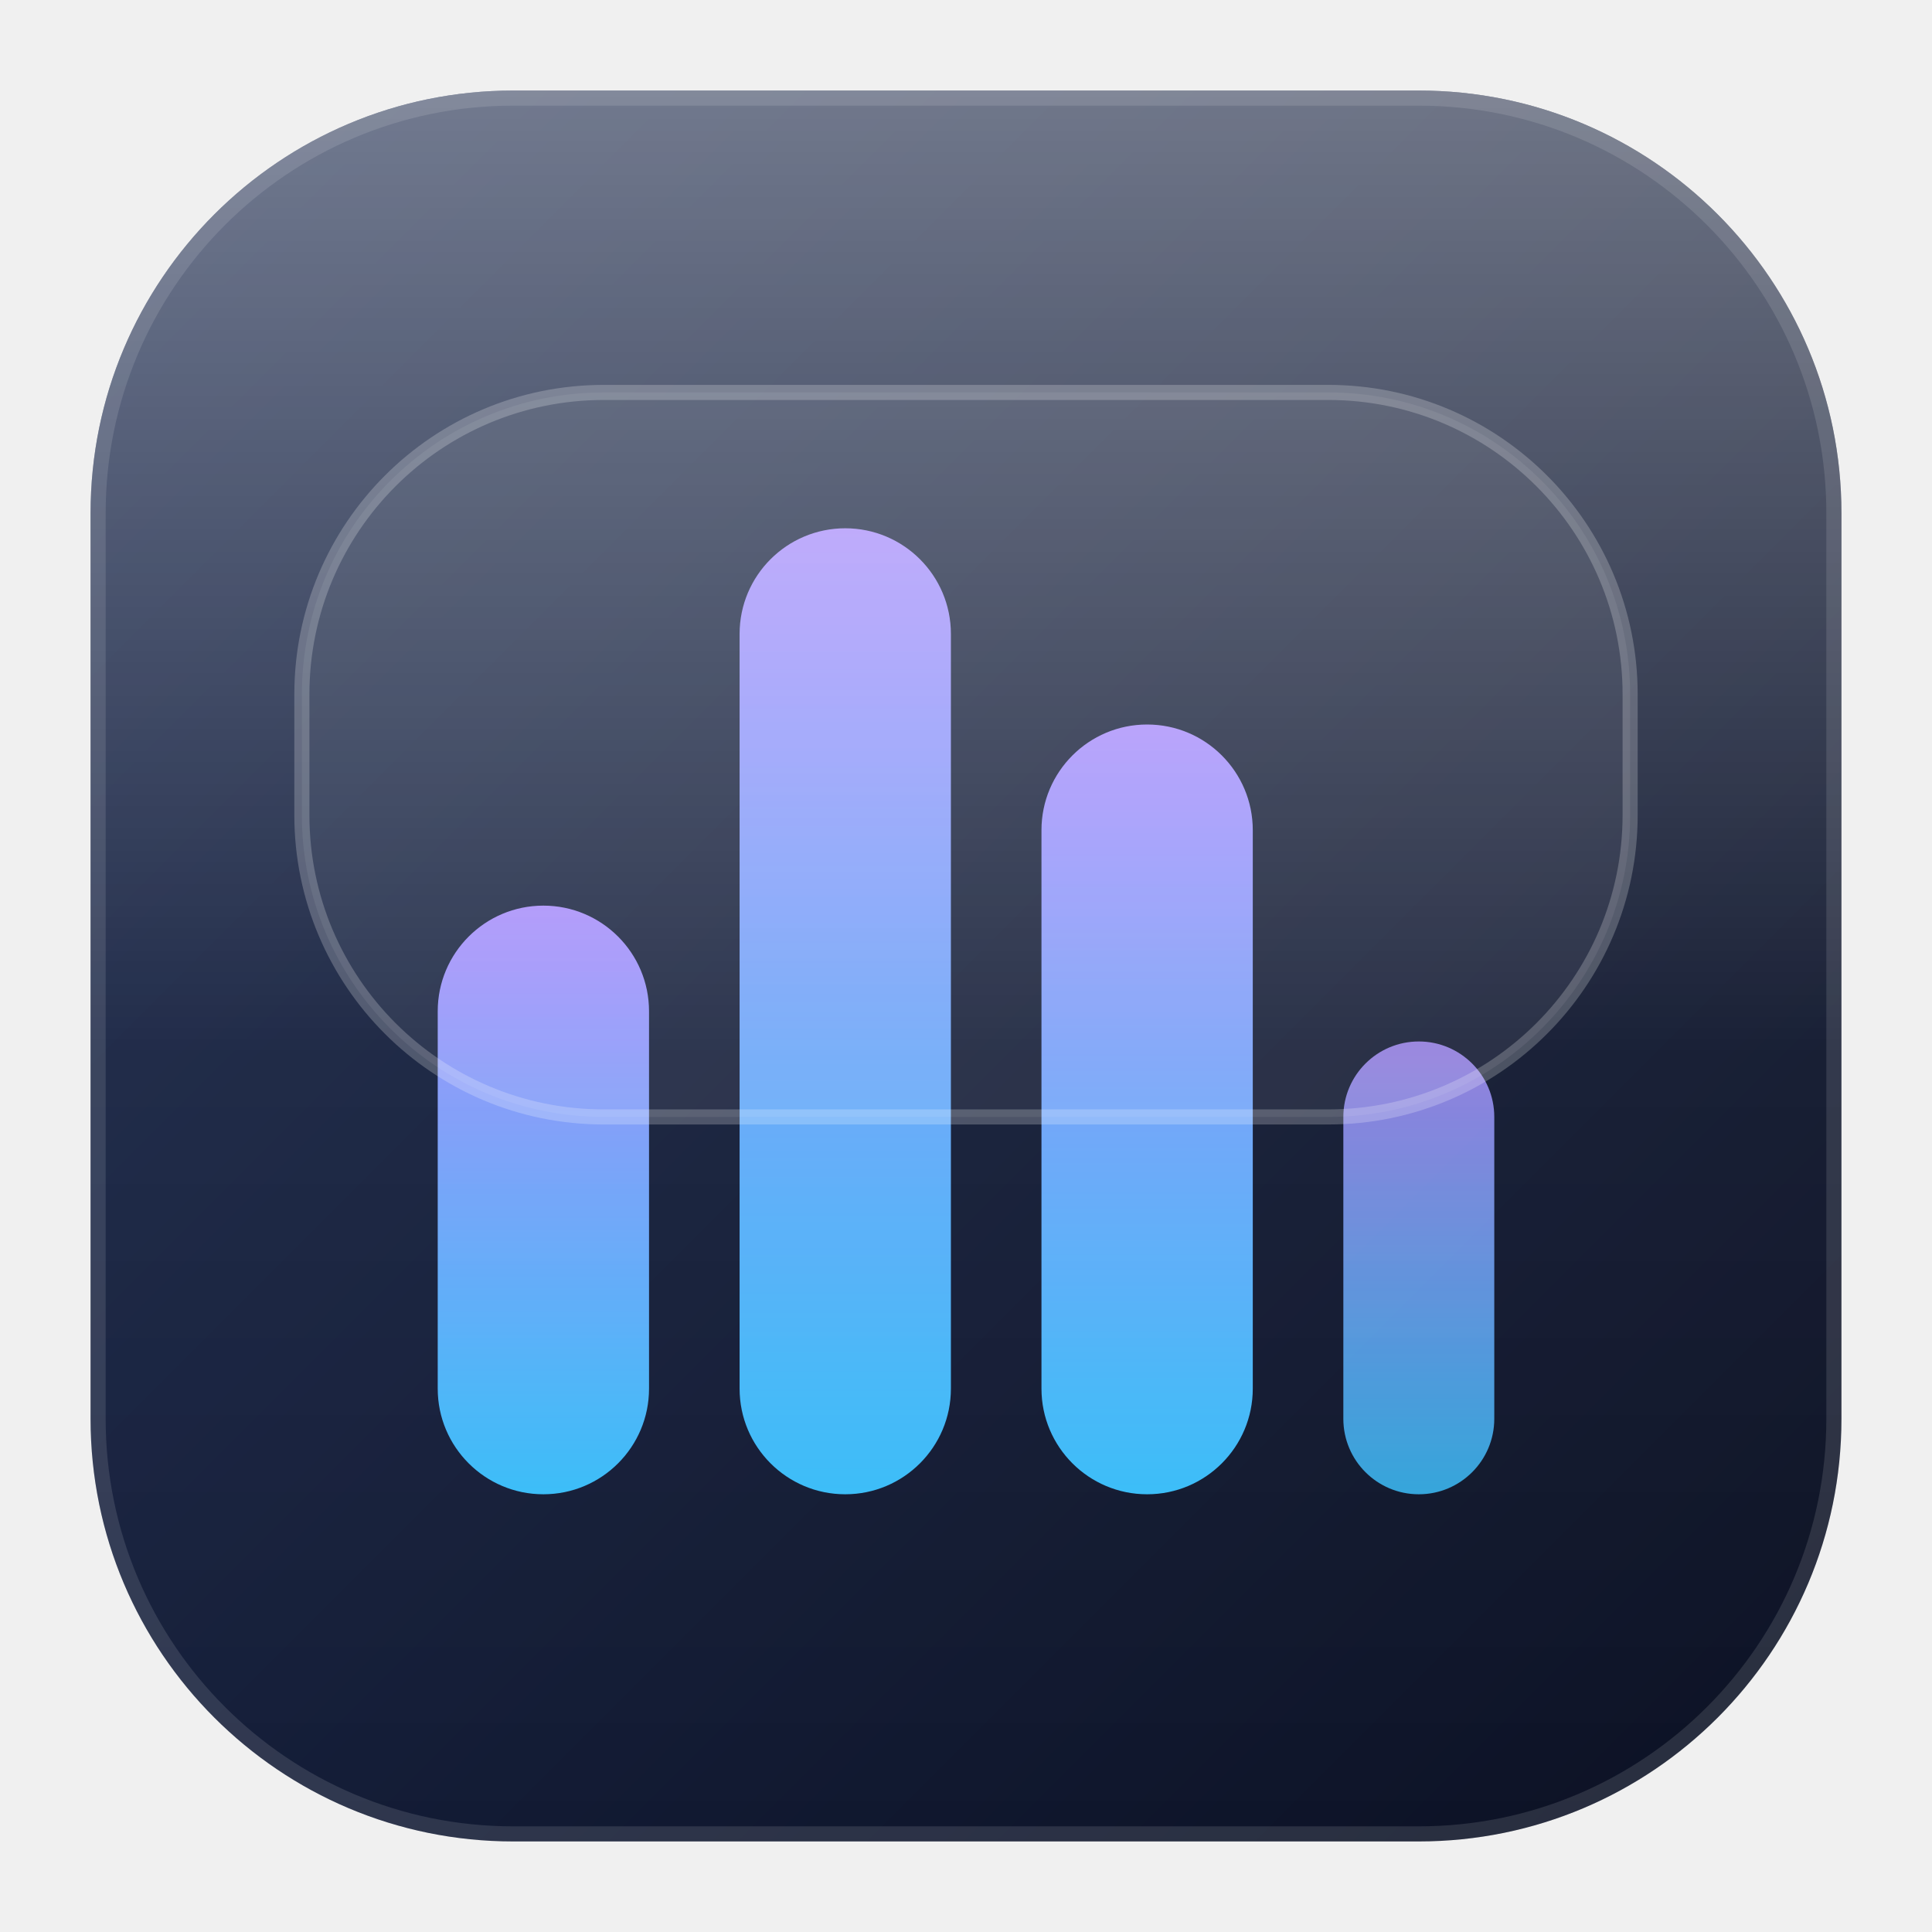
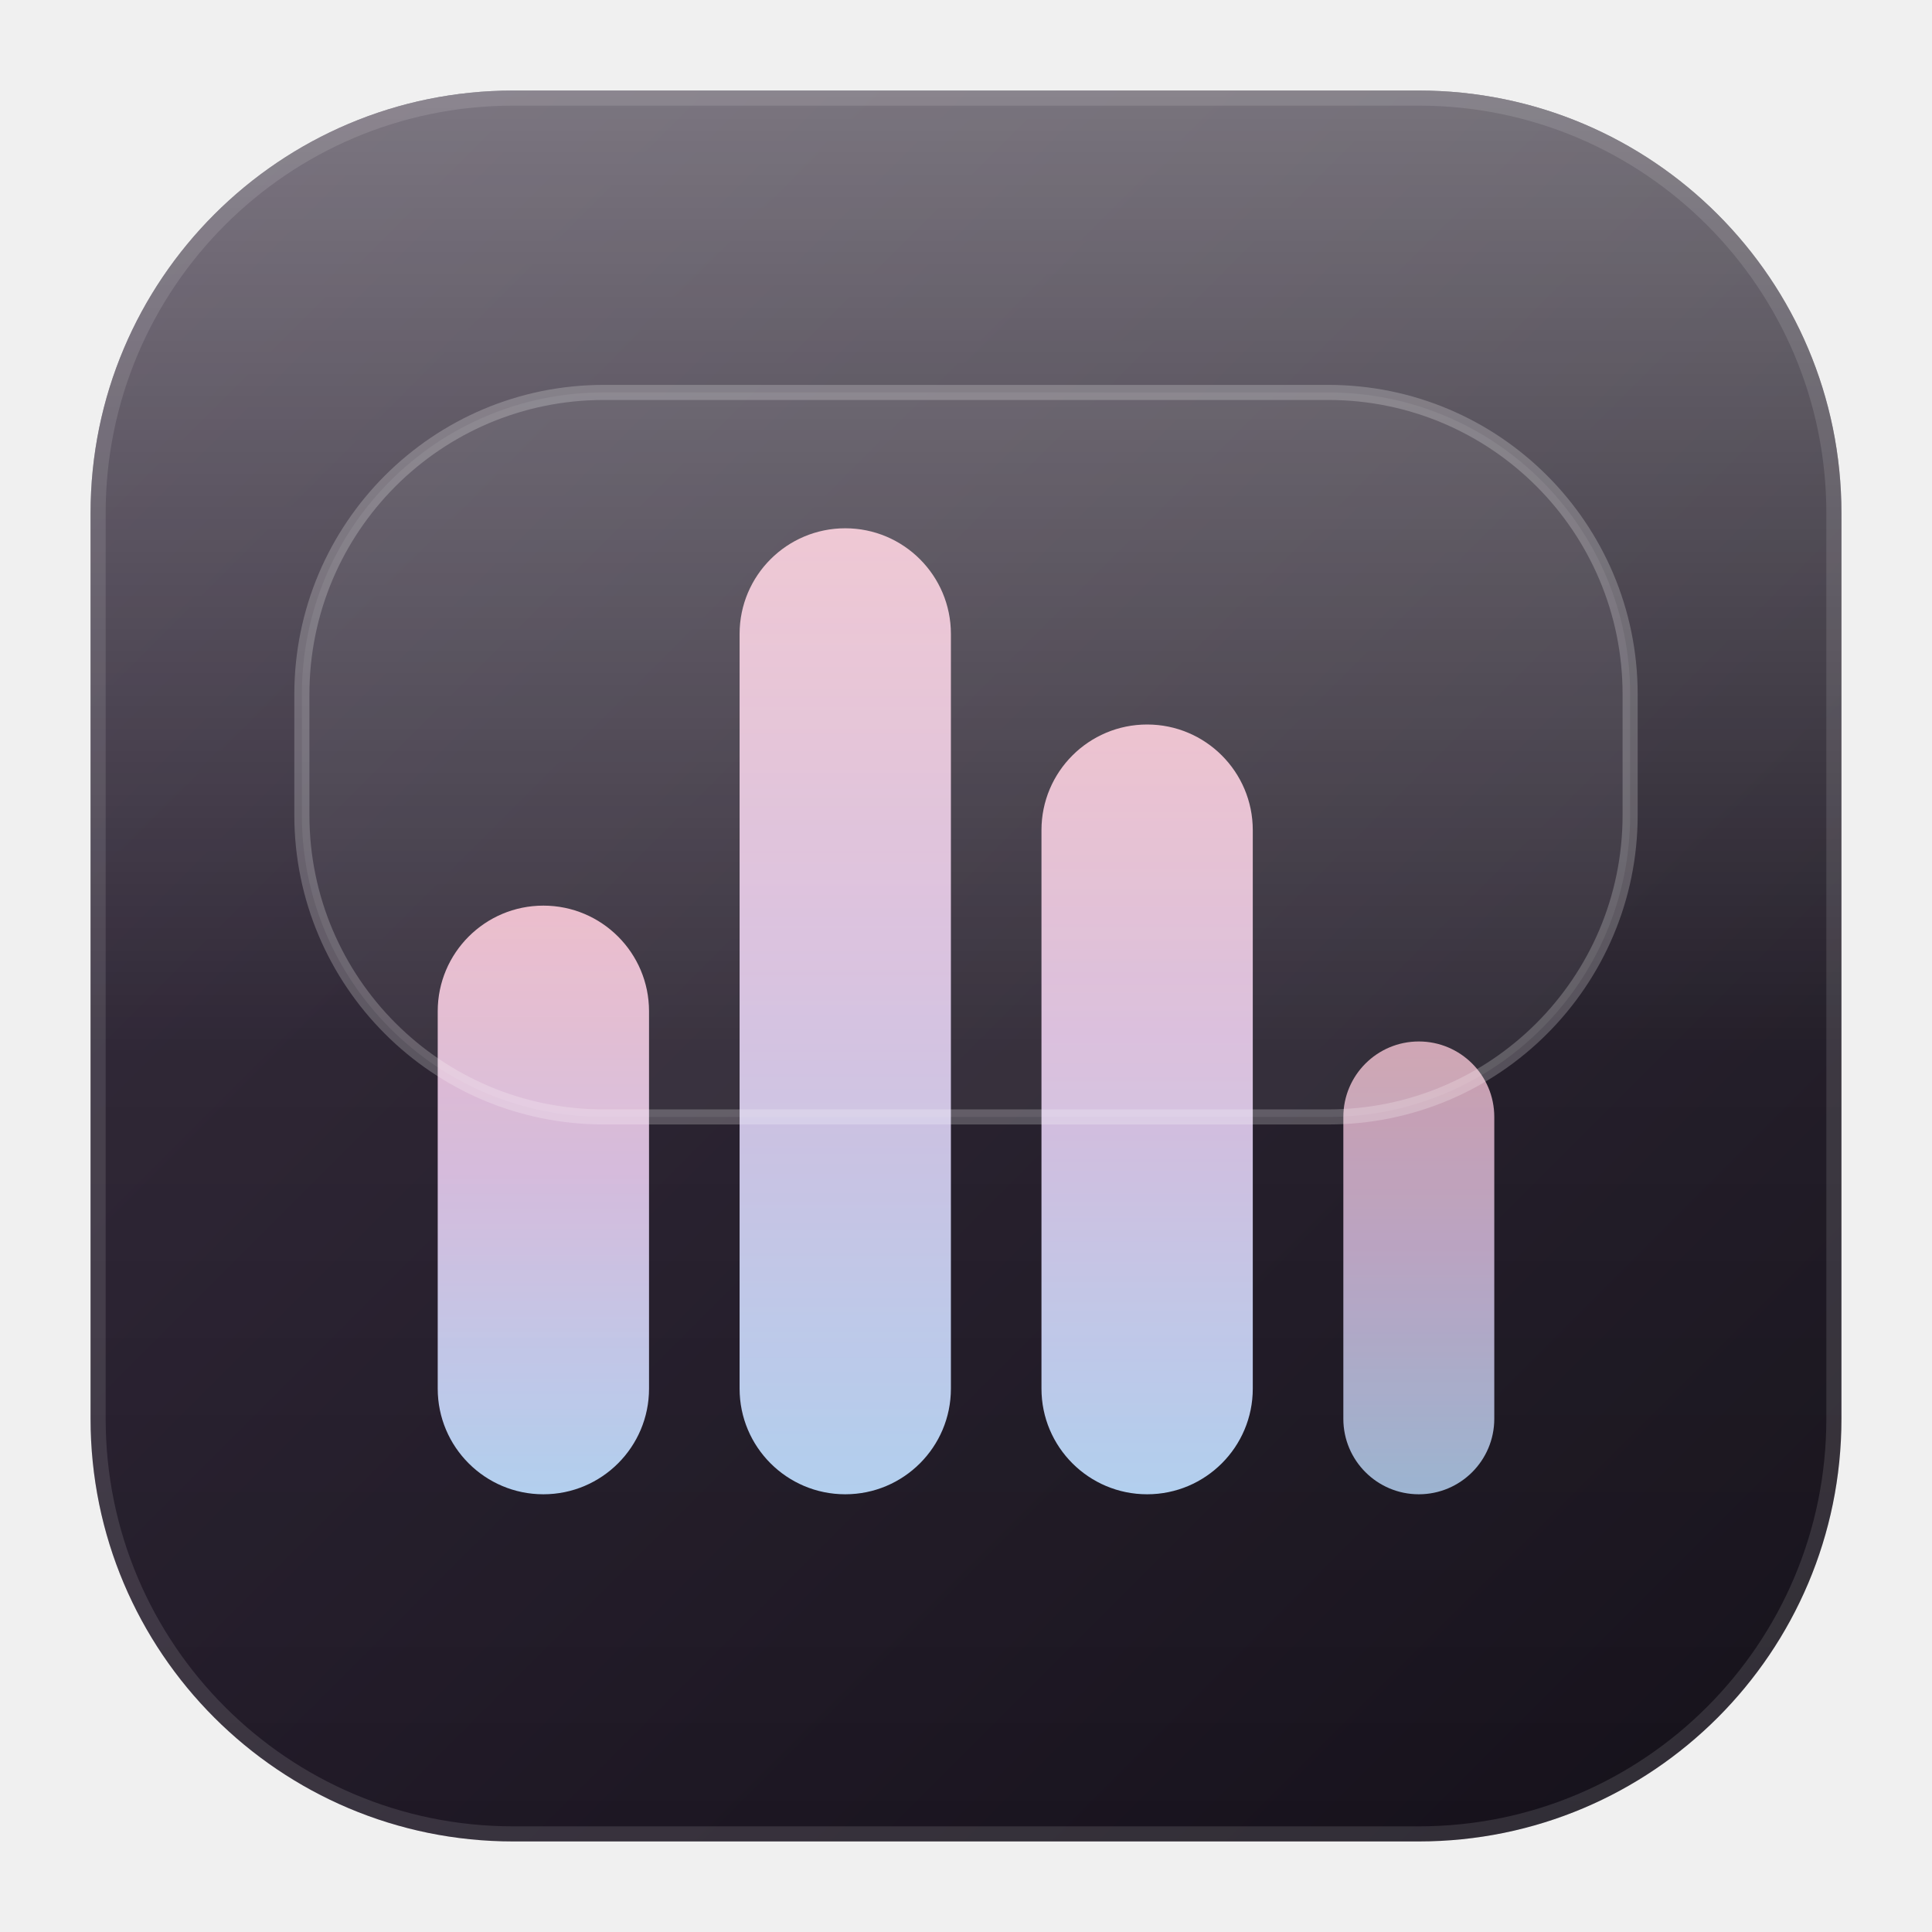
<svg xmlns="http://www.w3.org/2000/svg" viewBox="0 0 256 256" width="256" height="256">
  <defs>
    <linearGradient id="bg" x1="0" y1="0" x2="1" y2="1">
-       <stop offset="0" stop-color="#1d2b4f" />
-       <stop offset="1" stop-color="#0b1022" />
+       <stop offset="0" stop-color="#2e2436" />
+       <stop offset="1" stop-color="#141019" />
    </linearGradient>
    <linearGradient id="bar" x1="0" y1="1" x2="0" y2="0">
-       <stop offset="0" stop-color="#38bdf8" />
-       <stop offset="1" stop-color="#a78bfa" />
+       <stop offset="0" stop-color="#b0ceee" />
+       <stop offset="0.55" stop-color="#d4b9db" />
+       <stop offset="1" stop-color="#e8b3c3" />
    </linearGradient>
    <linearGradient id="sheen" x1="0" y1="0" x2="0" y2="1">
      <stop offset="0" stop-color="#ffffff" stop-opacity="0.38" />
      <stop offset="0.55" stop-color="#ffffff" stop-opacity="0.04" />
      <stop offset="1" stop-color="#ffffff" stop-opacity="0" />
    </linearGradient>
  </defs>
  <rect x="12" y="12" width="232" height="232" rx="56" fill="url(#bg)" />
  <g fill="url(#bar)">
    <rect x="58" y="120" width="28" height="78" rx="14" />
    <rect x="98" y="70" width="28" height="128" rx="14" />
    <rect x="138" y="96" width="28" height="102" rx="14" />
    <rect x="178" y="138" width="20" height="60" rx="10" opacity="0.85" />
  </g>
  <rect x="40" y="52" width="176" height="96" rx="40" fill="#ffffff" fill-opacity="0.07" stroke="#ffffff" stroke-opacity="0.22" stroke-width="2" />
  <rect x="12" y="12" width="232" height="232" rx="56" fill="url(#sheen)" />
  <rect x="13" y="13" width="230" height="230" rx="55" fill="none" stroke="#ffffff" stroke-opacity="0.12" stroke-width="2" />
</svg>
